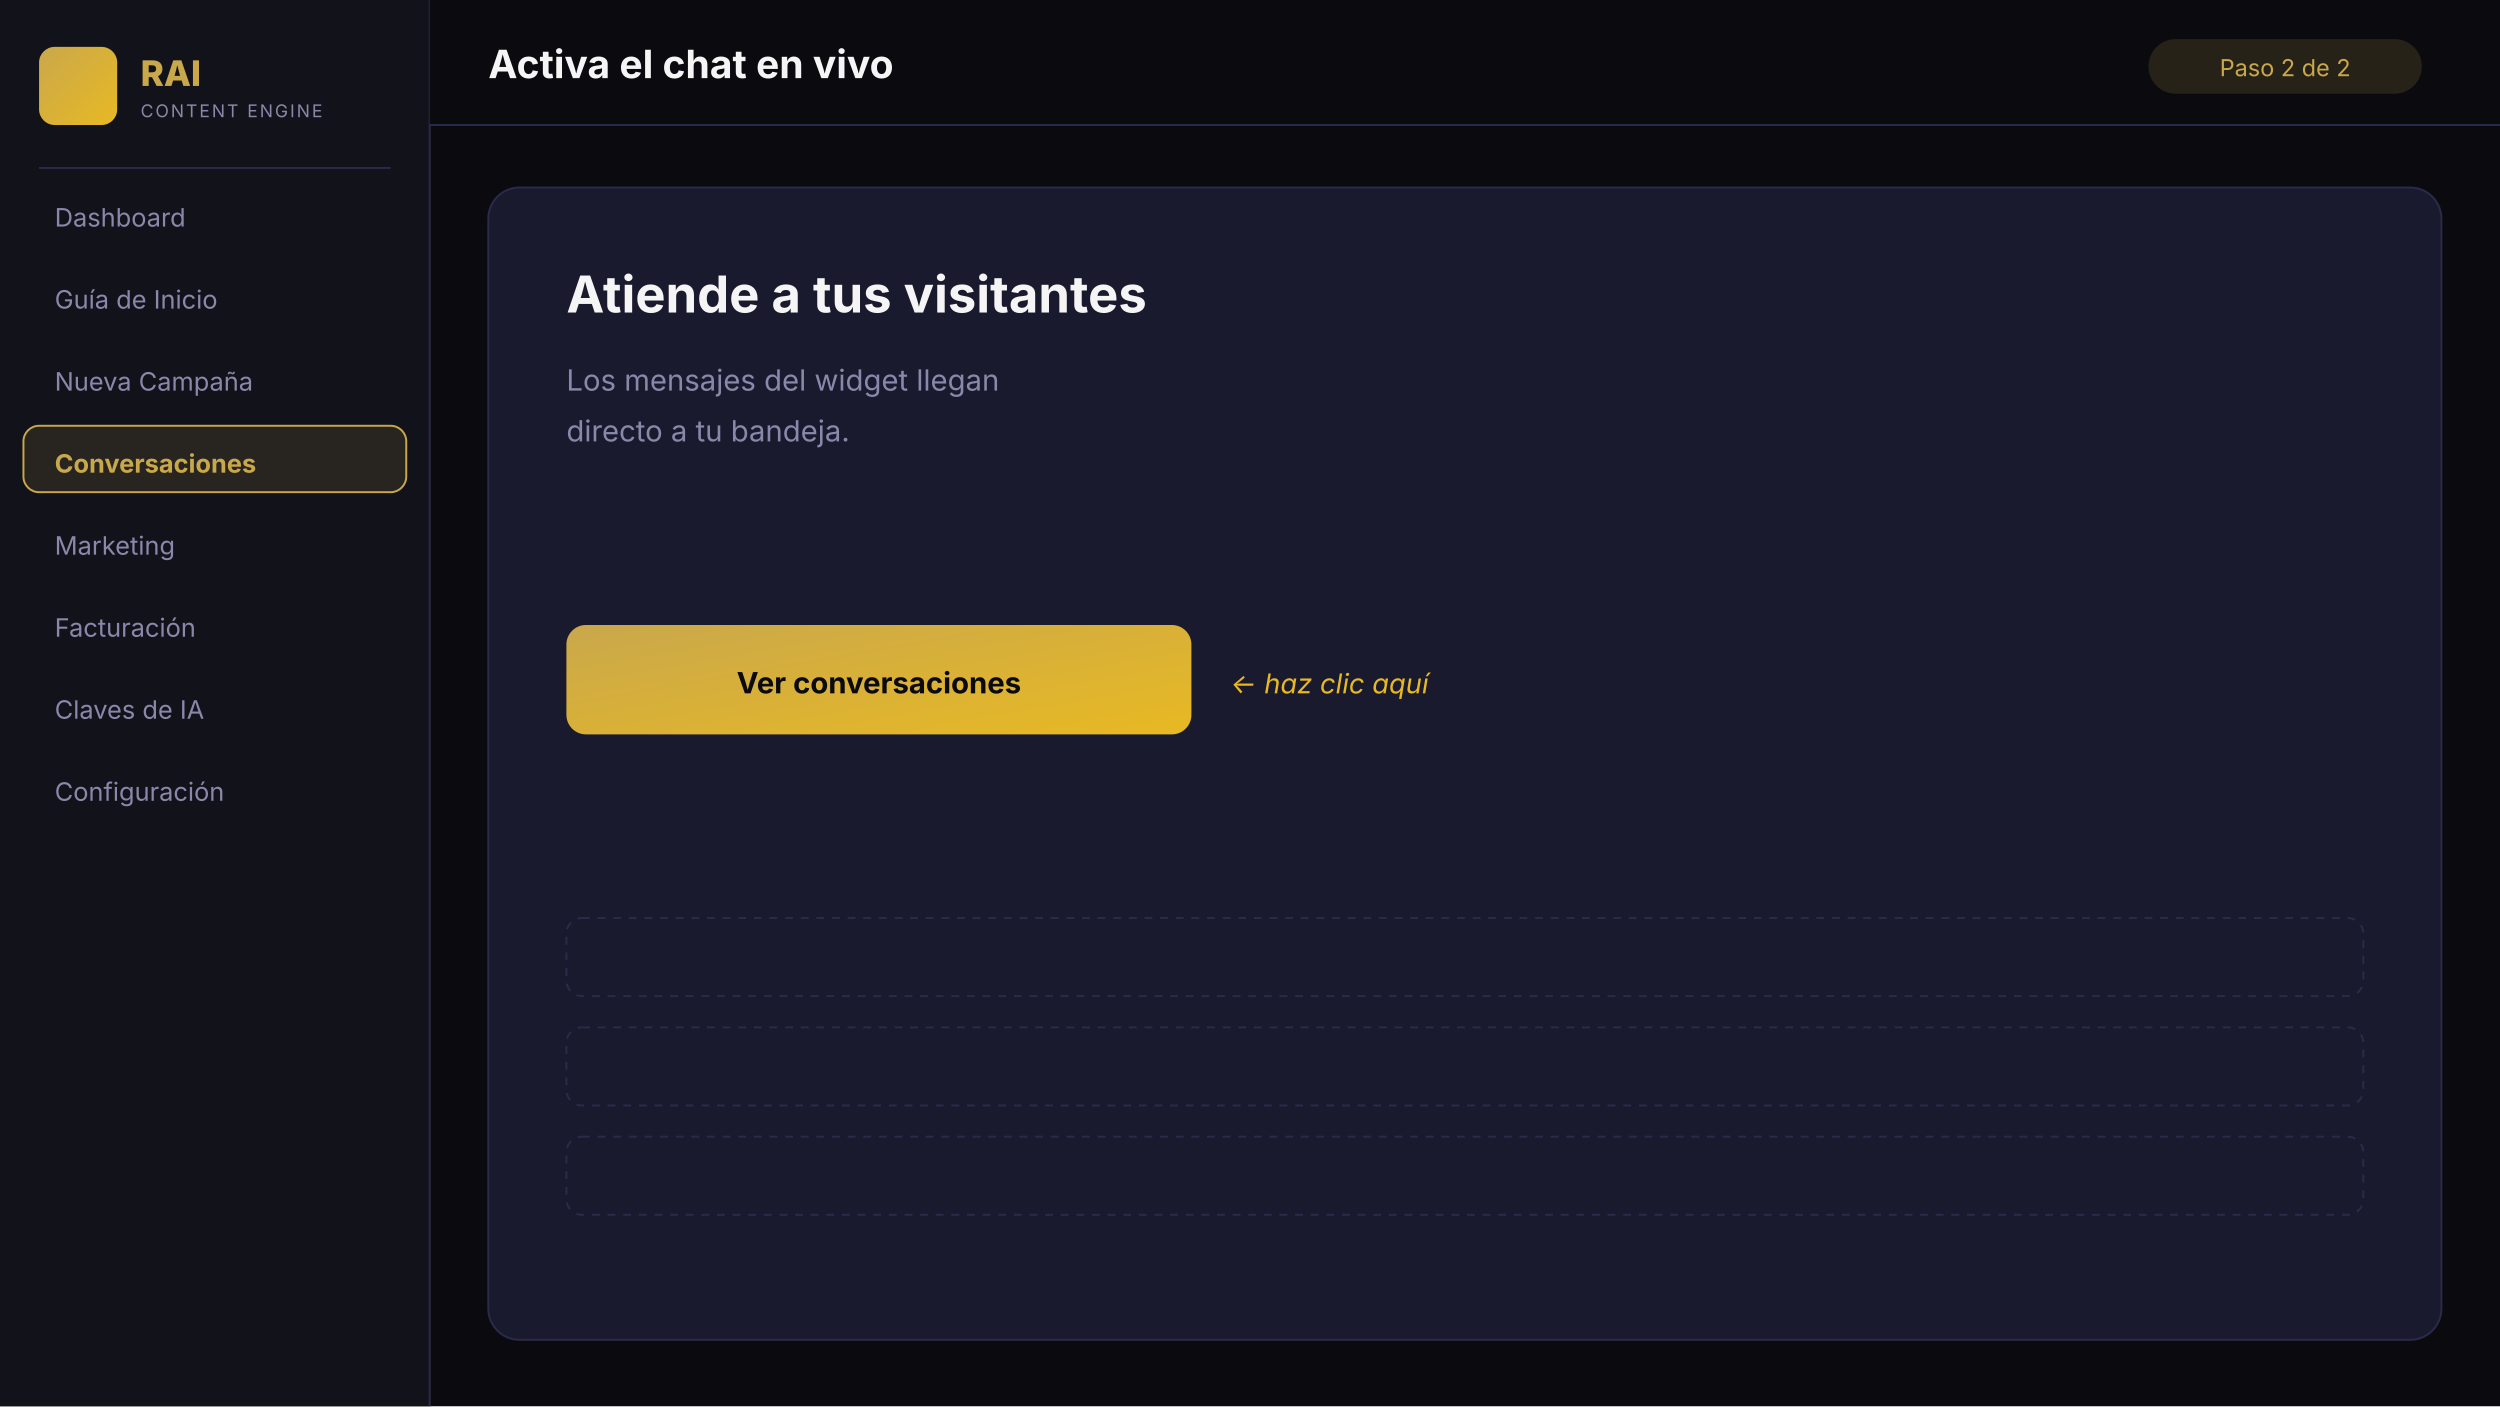
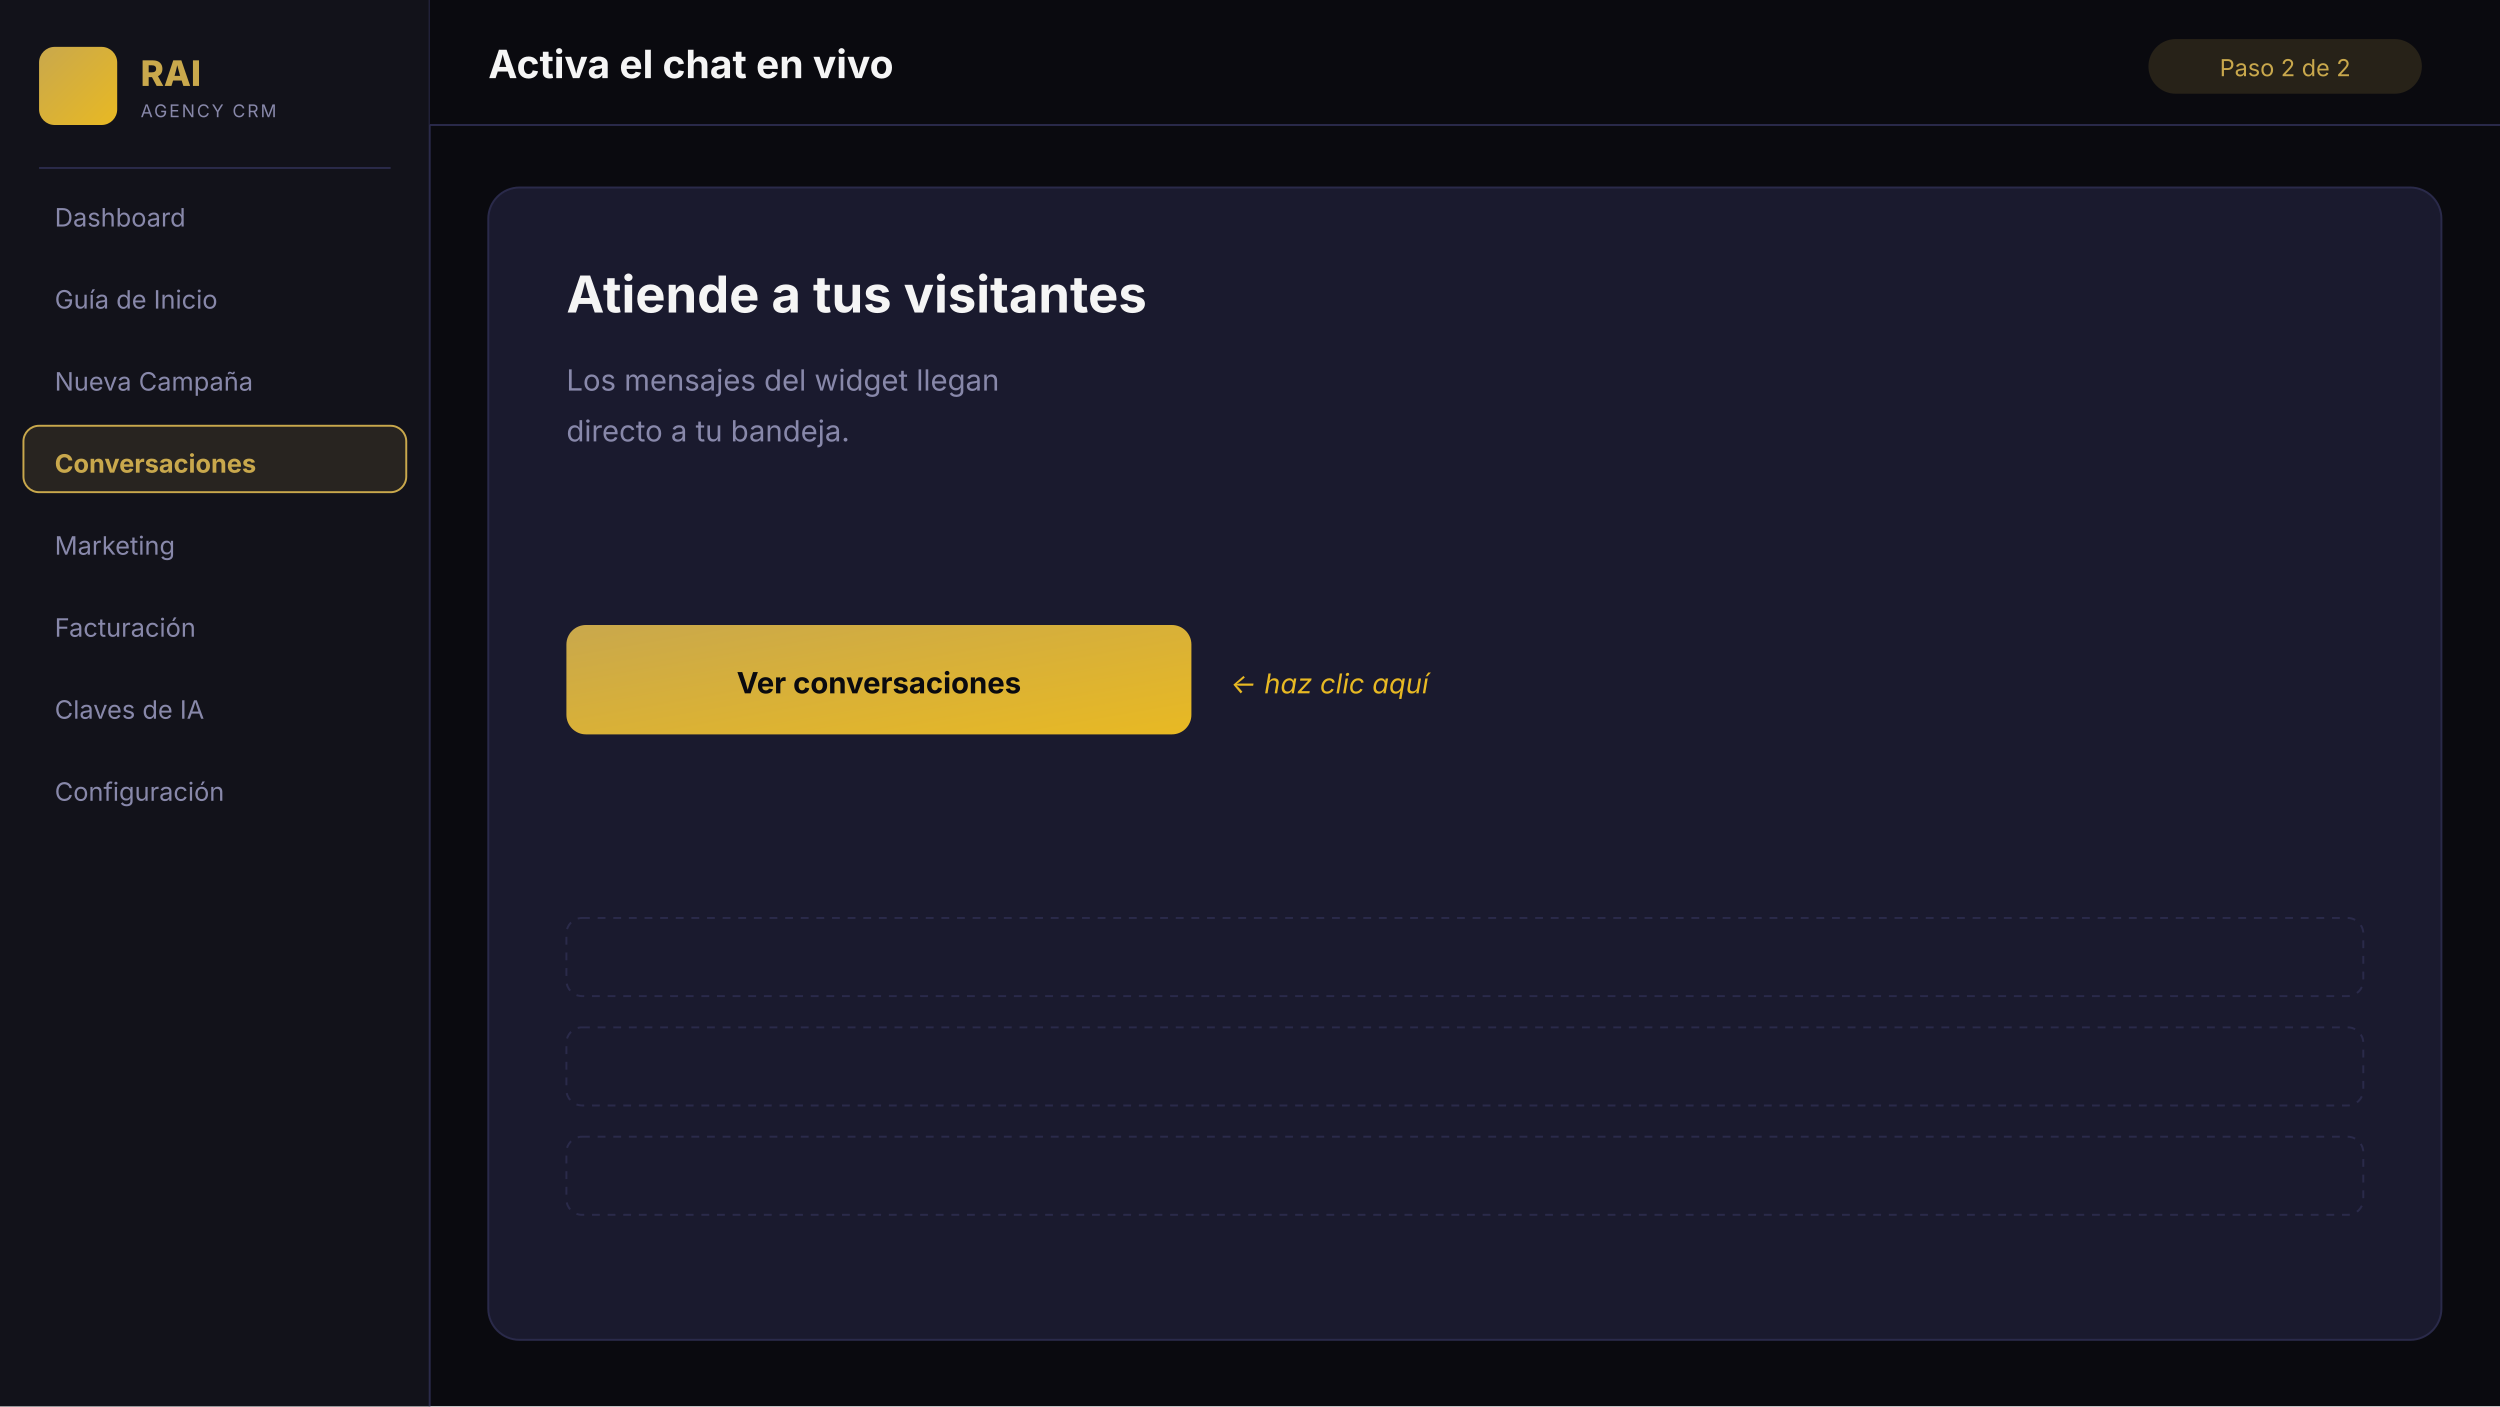
<svg xmlns="http://www.w3.org/2000/svg" viewBox="0 0 1280 720" font-family="Inter, Arial, sans-serif">
  <defs>
    <linearGradient id="goldGrad" x1="0" y1="0" x2="1" y2="1">
      <stop offset="0" stop-color="#C9A84C" />
      <stop offset="1" stop-color="#E8B923" />
    </linearGradient>
  </defs>
  <rect width="1280" height="720" fill="#0A0A0F" />
  <rect x="0" y="0" width="220" height="720" fill="#12121A" />
  <line x1="220" y1="0" x2="220" y2="720" stroke="#2A2A4A" stroke-width="1" />
  <rect x="20" y="24" width="40" height="40" rx="8" fill="url(#goldGrad)" />
  <text x="72" y="44" fill="#C9A84C" font-size="18" font-weight="800">RAI</text>
-   <text x="72" y="60" fill="#8888AA" font-size="9" letter-spacing="1">CONTENT ENGINE</text>
+   <text x="72" y="60" fill="#8888AA" font-size="9" letter-spacing="1">AGENCY CRM</text>
  <line x1="20" y1="86" x2="200" y2="86" stroke="#2A2A4A" stroke-width="1" />
  <text x="28" y="116" fill="#8888AA" font-family="Inter, Arial, sans-serif" font-size="13">Dashboard</text>
  <text x="28" y="158" fill="#8888AA" font-family="Inter, Arial, sans-serif" font-size="13">Guía de Inicio</text>
  <text x="28" y="200" fill="#8888AA" font-family="Inter, Arial, sans-serif" font-size="13">Nueva Campaña</text>
  <rect x="12" y="218" width="196" height="34" rx="8" fill="rgba(201,168,76,0.12)" stroke="#C9A84C" stroke-width="1" />
  <text x="28" y="242" fill="#C9A84C" font-family="Inter, Arial, sans-serif" font-size="13" font-weight="700">Conversaciones</text>
  <text x="28" y="284" fill="#8888AA" font-family="Inter, Arial, sans-serif" font-size="13">Marketing</text>
  <text x="28" y="326" fill="#8888AA" font-family="Inter, Arial, sans-serif" font-size="13">Facturación</text>
  <text x="28" y="368" fill="#8888AA" font-family="Inter, Arial, sans-serif" font-size="13">Claves de IA</text>
  <text x="28" y="410" fill="#8888AA" font-family="Inter, Arial, sans-serif" font-size="13">Configuración</text>
  <rect x="220" y="0" width="1060" height="64" fill="#0A0A0F" />
  <line x1="220" y1="64" x2="1280" y2="64" stroke="#2A2A4A" stroke-width="1" />
  <text x="250" y="40" fill="#F5F5F5" font-size="20" font-weight="700">Activa el chat en vivo</text>
  <rect x="1100" y="20" width="140" height="28" rx="14" fill="rgba(201,168,76,0.15)" />
  <text x="1170" y="39" fill="#C9A84C" font-size="12" text-anchor="middle">Paso 2 de 2</text>
  <rect x="250" y="96" width="1000" height="590" rx="16" fill="#1A1A2E" stroke="#2A2A4A" stroke-width="1" />
  <text x="290" y="160" fill="#F5F5F5" font-size="26" font-weight="700">Atiende a tus visitantes</text>
  <text x="290" y="200" fill="#8888AA" font-size="15">
    <tspan x="290" dy="0">Los mensajes del widget llegan</tspan>
    <tspan x="290" dy="26">directo a tu bandeja.</tspan>
  </text>
  <rect x="290" y="320" width="320" height="56" rx="10" fill="url(#goldGrad)" />
  <text x="450" y="355" fill="#0A0A0F" font-size="15" font-weight="700" text-anchor="middle">Ver conversaciones</text>
  <text x="630" y="355" fill="#E8B923" font-size="14" font-style="italic">← haz clic aquí</text>
  <rect x="290" y="470" width="920" height="40" rx="8" fill="none" stroke="#2A2A4A" stroke-width="1" stroke-dasharray="4 4" />
  <rect x="290" y="526" width="920" height="40" rx="8" fill="none" stroke="#2A2A4A" stroke-width="1" stroke-dasharray="4 4" />
  <rect x="290" y="582" width="920" height="40" rx="8" fill="none" stroke="#2A2A4A" stroke-width="1" stroke-dasharray="4 4" />
</svg>
